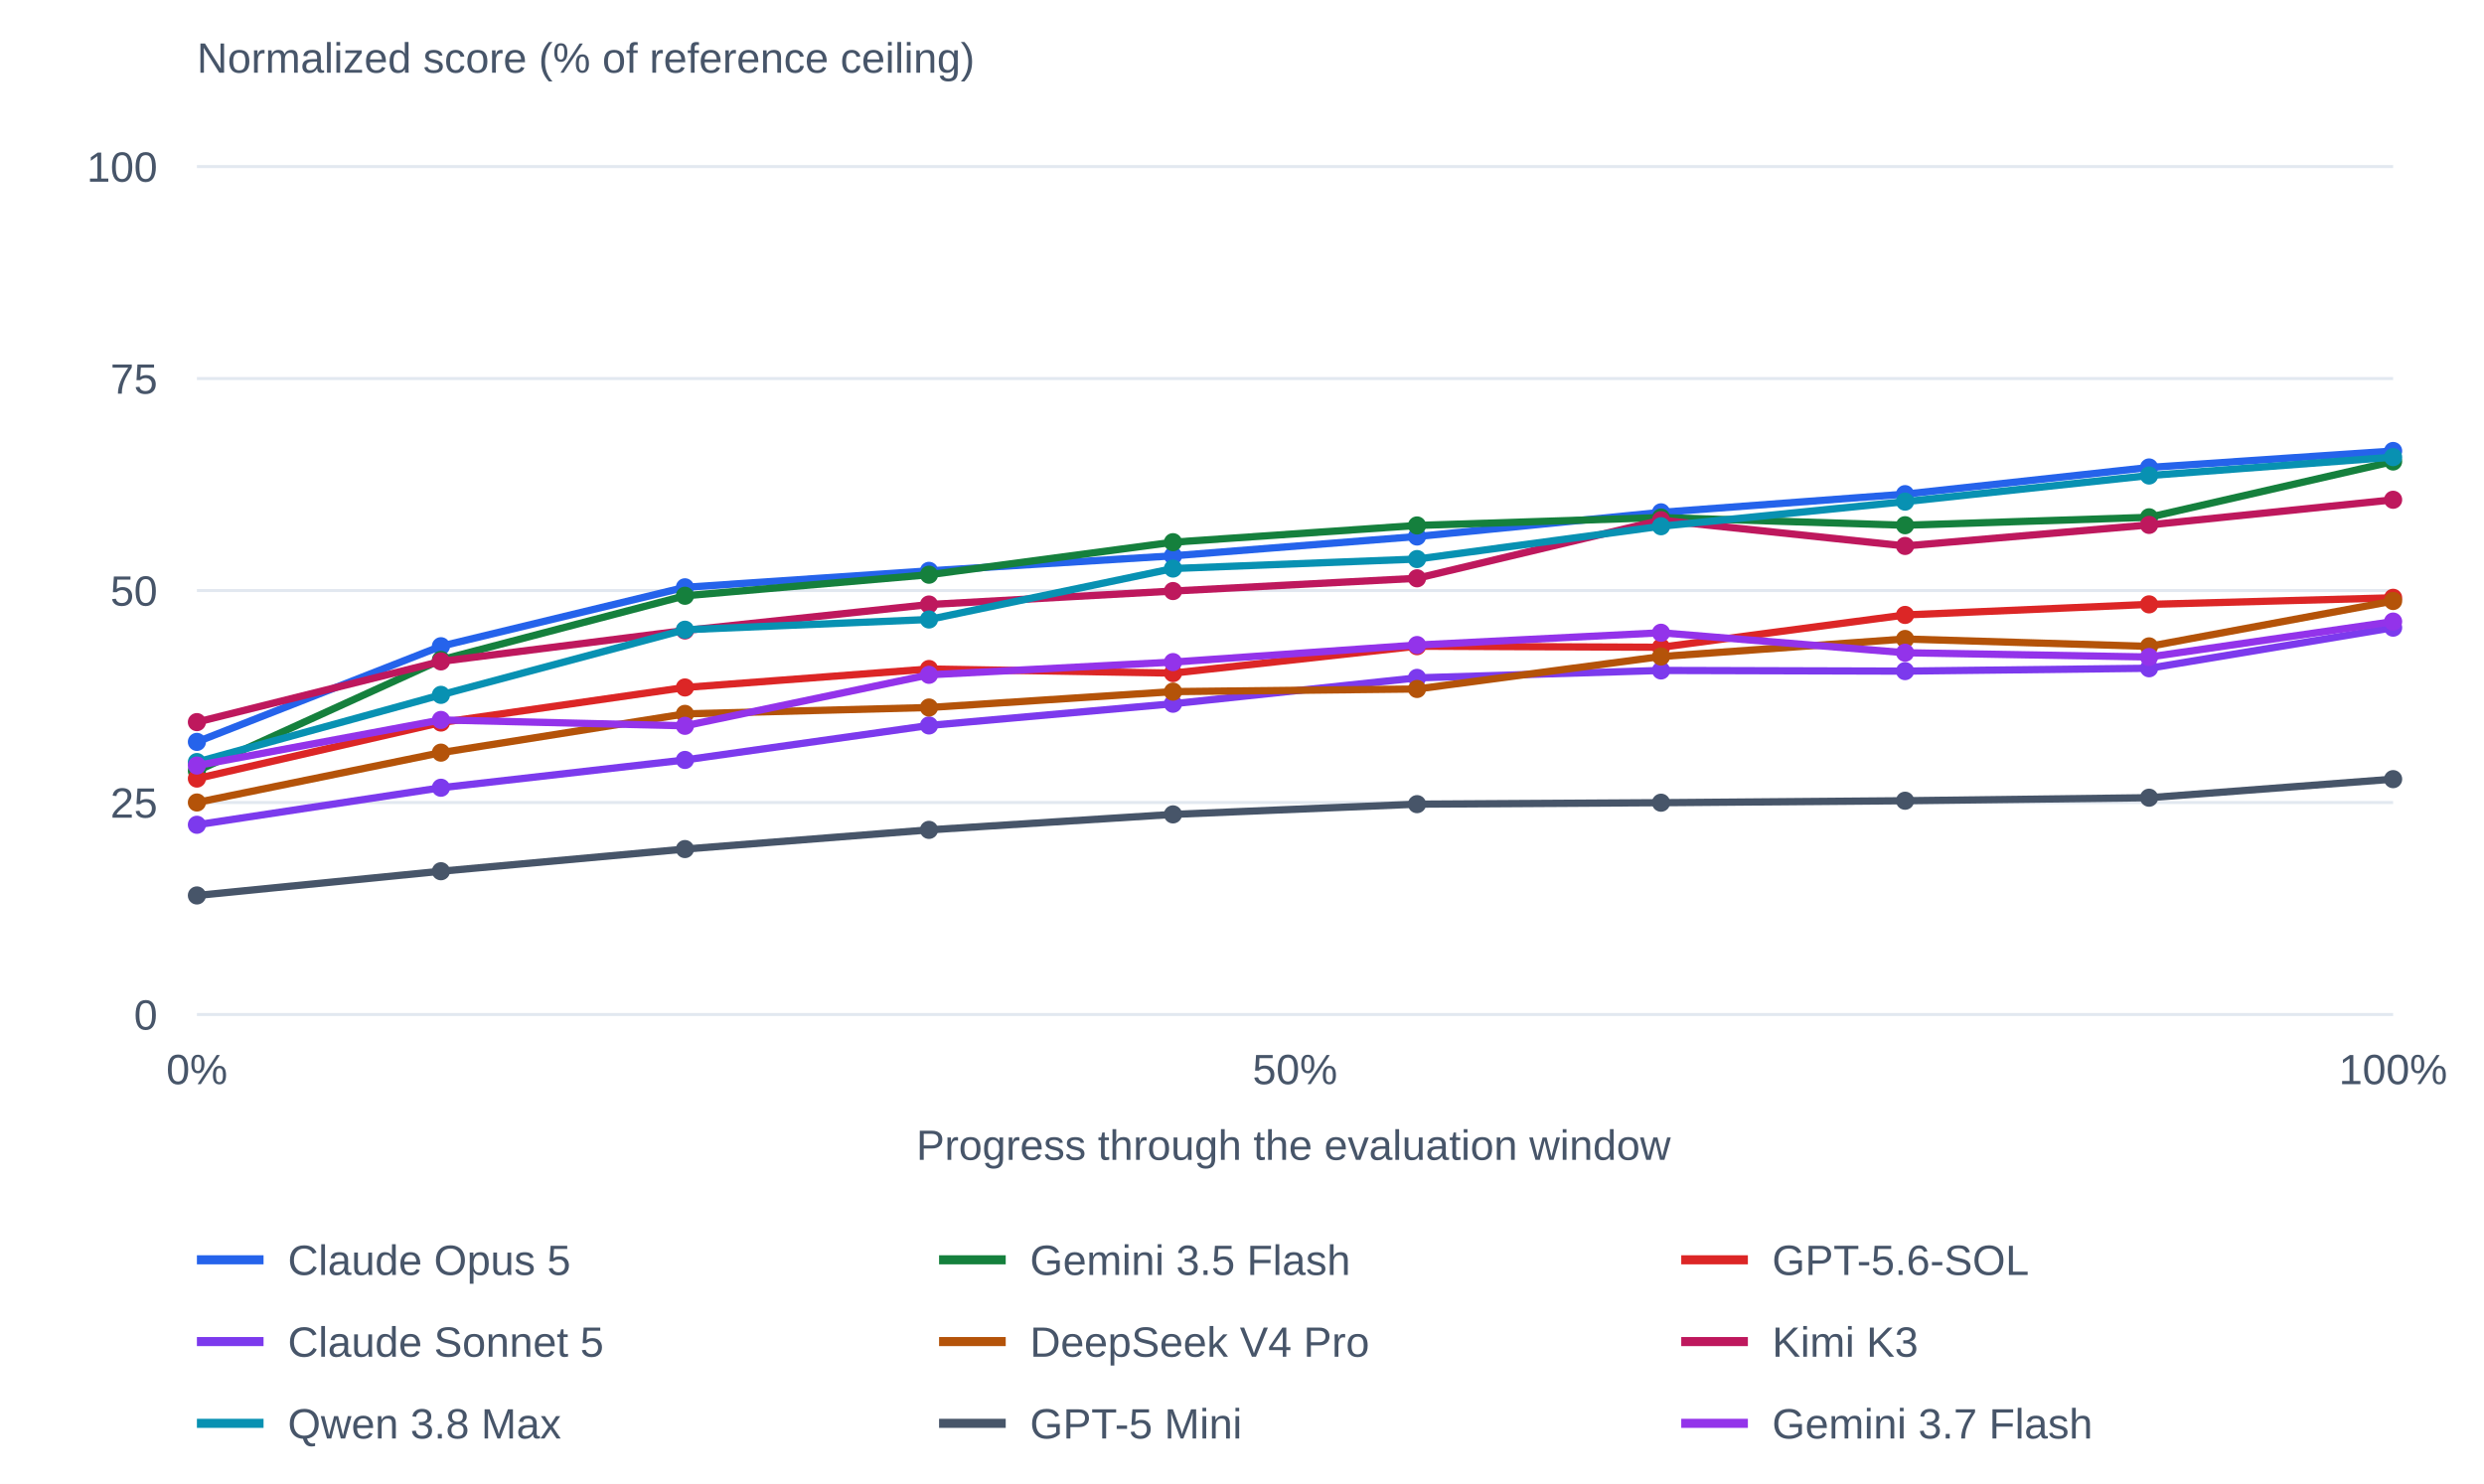
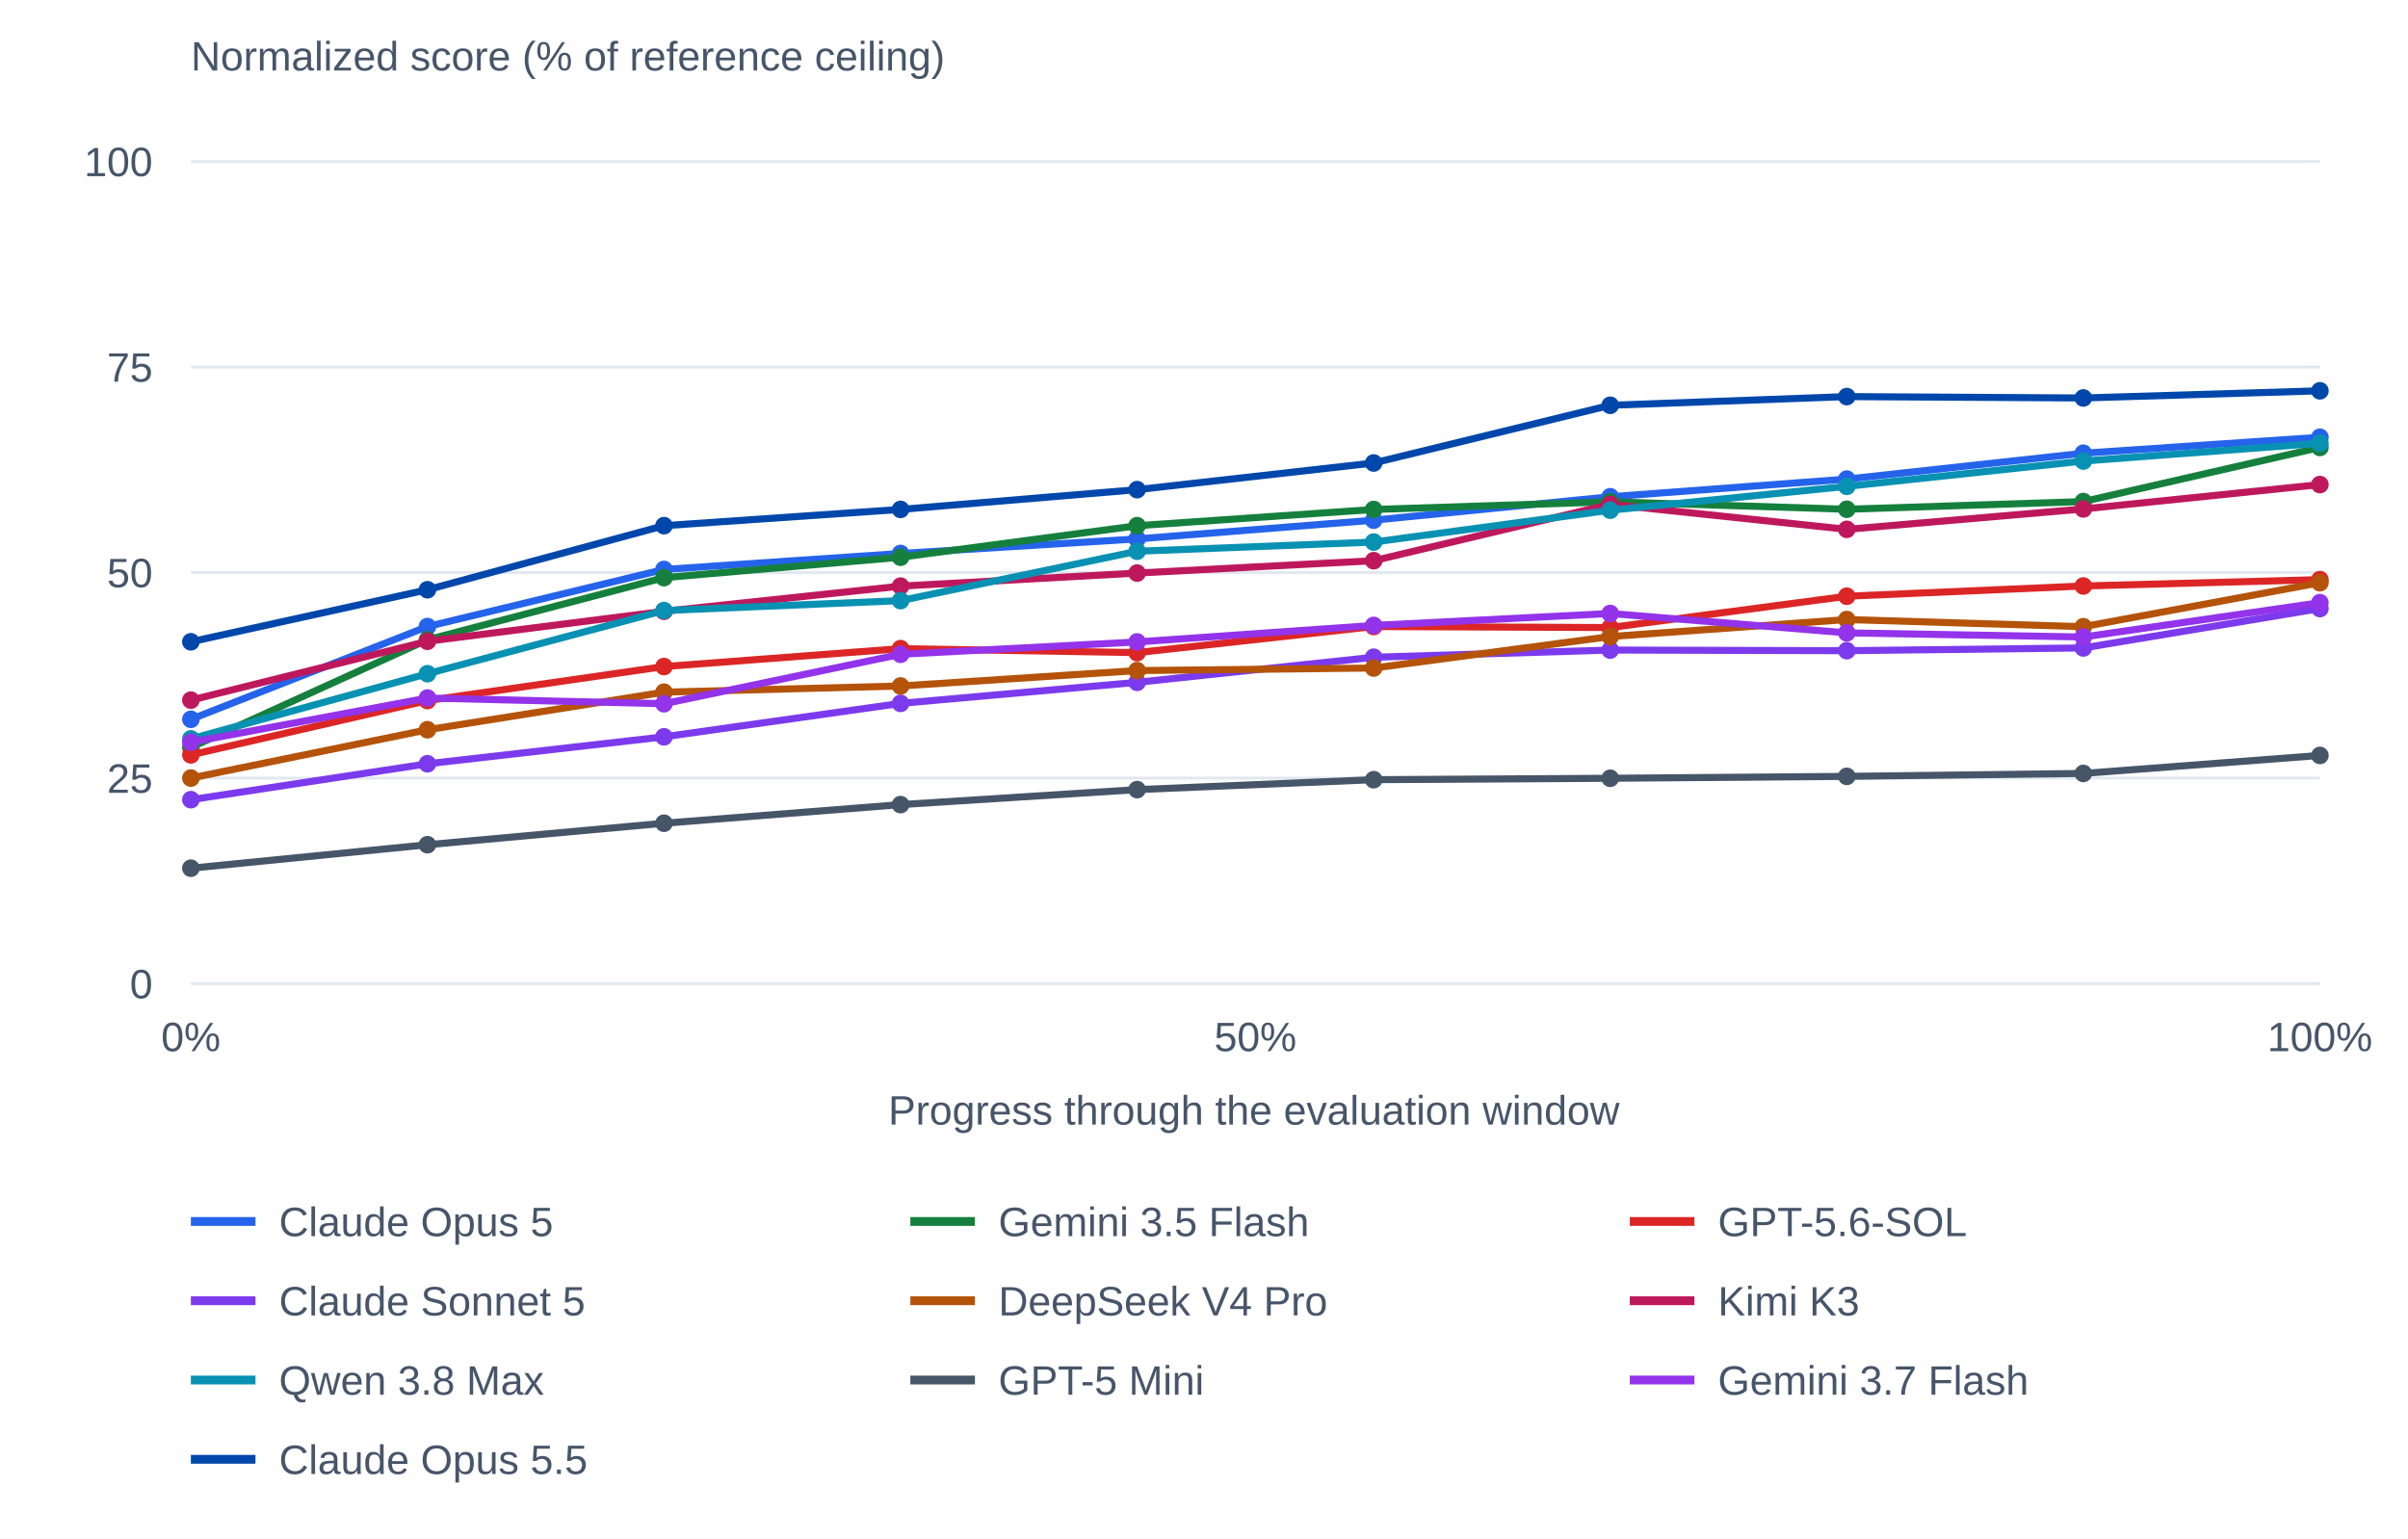
- <svg xmlns="http://www.w3.org/2000/svg" viewBox="0 0 820 490" role="img">
-   <rect width="820" height="490" fill="white" />
+ <svg xmlns="http://www.w3.org/2000/svg" viewBox="0 0 820 524" role="img">
+   <rect width="820" height="524" fill="white" />
  <g font-family="Arial, sans-serif" font-size="14" fill="#475569">
    <text x="65" y="24">Normalized score (% of reference ceiling)</text>
    <path d="M65 335.0 H790" stroke="#e2e8f0" />
    <text x="52" y="340.0" text-anchor="end">0</text>
    <path d="M65 265.0 H790" stroke="#e2e8f0" />
    <text x="52" y="270.0" text-anchor="end">25</text>
    <path d="M65 195.0 H790" stroke="#e2e8f0" />
    <text x="52" y="200.0" text-anchor="end">50</text>
    <path d="M65 125.0 H790" stroke="#e2e8f0" />
    <text x="52" y="130.0" text-anchor="end">75</text>
    <path d="M65 55.0 H790" stroke="#e2e8f0" />
    <text x="52" y="60.0" text-anchor="end">100</text>
    <text x="65" y="358" text-anchor="middle">0%</text>
    <text x="427.5" y="358" text-anchor="middle">50%</text>
    <text x="790" y="358" text-anchor="middle">100%</text>
    <text x="427" y="383" text-anchor="middle">Progress through the evaluation window</text>
    <polyline points="65.00,244.98 145.56,213.39 226.11,193.94 306.67,188.50 387.22,183.54 467.78,177.16 548.33,169.18 628.89,163.17 709.44,154.36 790.00,148.92" fill="none" stroke="#2563eb" stroke-width="2.4" />
    <circle cx="65.00" cy="244.98" r="3" fill="#2563eb" />
    <circle cx="145.56" cy="213.39" r="3" fill="#2563eb" />
    <circle cx="226.11" cy="193.94" r="3" fill="#2563eb" />
    <circle cx="306.67" cy="188.50" r="3" fill="#2563eb" />
    <circle cx="387.22" cy="183.54" r="3" fill="#2563eb" />
    <circle cx="467.78" cy="177.16" r="3" fill="#2563eb" />
    <circle cx="548.33" cy="169.18" r="3" fill="#2563eb" />
    <circle cx="628.89" cy="163.17" r="3" fill="#2563eb" />
    <circle cx="709.44" cy="154.36" r="3" fill="#2563eb" />
    <circle cx="790.00" cy="148.92" r="3" fill="#2563eb" />
    <path d="M65 416 h22" stroke="#2563eb" stroke-width="3" />
    <text x="95" y="421">Claude Opus 5</text>
    <polyline points="65.00,254.56 145.56,217.89 226.11,196.73 306.67,189.78 387.22,179.04 467.78,173.51 548.33,170.90 628.89,173.44 709.44,170.82 790.00,152.39" fill="none" stroke="#15803d" stroke-width="2.4" />
    <circle cx="65.00" cy="254.56" r="3" fill="#15803d" />
    <circle cx="145.56" cy="217.89" r="3" fill="#15803d" />
    <circle cx="226.11" cy="196.73" r="3" fill="#15803d" />
    <circle cx="306.67" cy="189.78" r="3" fill="#15803d" />
    <circle cx="387.22" cy="179.04" r="3" fill="#15803d" />
    <circle cx="467.78" cy="173.51" r="3" fill="#15803d" />
    <circle cx="548.33" cy="170.90" r="3" fill="#15803d" />
    <circle cx="628.89" cy="173.44" r="3" fill="#15803d" />
    <circle cx="709.44" cy="170.82" r="3" fill="#15803d" />
    <circle cx="790.00" cy="152.39" r="3" fill="#15803d" />
    <path d="M310 416 h22" stroke="#15803d" stroke-width="3" />
    <text x="340" y="421">Gemini 3.5 Flash</text>
    <polyline points="65.00,257.09 145.56,238.59 226.11,227.01 306.67,220.91 387.22,222.27 467.78,213.38 548.33,213.73 628.89,203.06 709.44,199.57 790.00,197.40" fill="none" stroke="#dc2626" stroke-width="2.4" />
    <circle cx="65.00" cy="257.09" r="3" fill="#dc2626" />
    <circle cx="145.56" cy="238.59" r="3" fill="#dc2626" />
    <circle cx="226.11" cy="227.01" r="3" fill="#dc2626" />
    <circle cx="306.67" cy="220.91" r="3" fill="#dc2626" />
    <circle cx="387.22" cy="222.27" r="3" fill="#dc2626" />
    <circle cx="467.78" cy="213.38" r="3" fill="#dc2626" />
    <circle cx="548.33" cy="213.73" r="3" fill="#dc2626" />
    <circle cx="628.89" cy="203.06" r="3" fill="#dc2626" />
    <circle cx="709.44" cy="199.57" r="3" fill="#dc2626" />
    <circle cx="790.00" cy="197.40" r="3" fill="#dc2626" />
    <path d="M555 416 h22" stroke="#dc2626" stroke-width="3" />
    <text x="585" y="421">GPT-5.6-SOL</text>
    <polyline points="65.00,272.35 145.56,260.12 226.11,250.94 306.67,239.55 387.22,232.38 467.78,223.84 548.33,221.39 628.89,221.61 709.44,220.67 790.00,207.26" fill="none" stroke="#7c3aed" stroke-width="2.4" />
    <circle cx="65.00" cy="272.35" r="3" fill="#7c3aed" />
    <circle cx="145.56" cy="260.12" r="3" fill="#7c3aed" />
    <circle cx="226.11" cy="250.94" r="3" fill="#7c3aed" />
    <circle cx="306.67" cy="239.55" r="3" fill="#7c3aed" />
    <circle cx="387.22" cy="232.38" r="3" fill="#7c3aed" />
    <circle cx="467.78" cy="223.84" r="3" fill="#7c3aed" />
    <circle cx="548.33" cy="221.39" r="3" fill="#7c3aed" />
    <circle cx="628.89" cy="221.61" r="3" fill="#7c3aed" />
    <circle cx="709.44" cy="220.67" r="3" fill="#7c3aed" />
    <circle cx="790.00" cy="207.26" r="3" fill="#7c3aed" />
    <path d="M65 443 h22" stroke="#7c3aed" stroke-width="3" />
    <text x="95" y="448">Claude Sonnet 5</text>
    <polyline points="65.00,264.99 145.56,248.53 226.11,235.73 306.67,233.63 387.22,228.38 467.78,227.51 548.33,216.79 628.89,211.00 709.44,213.44 790.00,198.46" fill="none" stroke="#b45309" stroke-width="2.4" />
    <circle cx="65.00" cy="264.99" r="3" fill="#b45309" />
    <circle cx="145.56" cy="248.53" r="3" fill="#b45309" />
    <circle cx="226.11" cy="235.73" r="3" fill="#b45309" />
    <circle cx="306.67" cy="233.63" r="3" fill="#b45309" />
    <circle cx="387.22" cy="228.38" r="3" fill="#b45309" />
    <circle cx="467.78" cy="227.51" r="3" fill="#b45309" />
    <circle cx="548.33" cy="216.79" r="3" fill="#b45309" />
    <circle cx="628.89" cy="211.00" r="3" fill="#b45309" />
    <circle cx="709.44" cy="213.44" r="3" fill="#b45309" />
    <circle cx="790.00" cy="198.46" r="3" fill="#b45309" />
    <path d="M310 443 h22" stroke="#b45309" stroke-width="3" />
    <text x="340" y="448">DeepSeek V4 Pro</text>
    <polyline points="65.00,238.45 145.56,218.40 226.11,208.19 306.67,199.62 387.22,195.17 467.78,190.96 548.33,171.77 628.89,180.28 709.44,173.33 790.00,165.03" fill="none" stroke="#be185d" stroke-width="2.4" />
    <circle cx="65.00" cy="238.45" r="3" fill="#be185d" />
    <circle cx="145.56" cy="218.40" r="3" fill="#be185d" />
    <circle cx="226.11" cy="208.19" r="3" fill="#be185d" />
    <circle cx="306.67" cy="199.62" r="3" fill="#be185d" />
    <circle cx="387.22" cy="195.17" r="3" fill="#be185d" />
    <circle cx="467.78" cy="190.96" r="3" fill="#be185d" />
    <circle cx="548.33" cy="171.77" r="3" fill="#be185d" />
    <circle cx="628.89" cy="180.28" r="3" fill="#be185d" />
    <circle cx="709.44" cy="173.33" r="3" fill="#be185d" />
    <circle cx="790.00" cy="165.03" r="3" fill="#be185d" />
    <path d="M555 443 h22" stroke="#be185d" stroke-width="3" />
    <text x="585" y="448">Kimi K3</text>
    <polyline points="65.00,251.64 145.56,229.45 226.11,207.94 306.67,204.56 387.22,187.74 467.78,184.61 548.33,173.77 628.89,165.64 709.44,157.02 790.00,150.95" fill="none" stroke="#0891b2" stroke-width="2.4" />
    <circle cx="65.00" cy="251.64" r="3" fill="#0891b2" />
    <circle cx="145.56" cy="229.45" r="3" fill="#0891b2" />
    <circle cx="226.11" cy="207.94" r="3" fill="#0891b2" />
    <circle cx="306.67" cy="204.56" r="3" fill="#0891b2" />
    <circle cx="387.22" cy="187.74" r="3" fill="#0891b2" />
    <circle cx="467.78" cy="184.61" r="3" fill="#0891b2" />
    <circle cx="548.33" cy="173.77" r="3" fill="#0891b2" />
    <circle cx="628.89" cy="165.64" r="3" fill="#0891b2" />
    <circle cx="709.44" cy="157.02" r="3" fill="#0891b2" />
    <circle cx="790.00" cy="150.95" r="3" fill="#0891b2" />
    <path d="M65 470 h22" stroke="#0891b2" stroke-width="3" />
    <text x="95" y="475">Qwen 3.8 Max</text>
    <polyline points="65.00,295.69 145.56,287.69 226.11,280.37 306.67,274.03 387.22,268.92 467.78,265.54 548.33,265.06 628.89,264.41 709.44,263.41 790.00,257.28" fill="none" stroke="#475569" stroke-width="2.4" />
    <circle cx="65.00" cy="295.69" r="3" fill="#475569" />
    <circle cx="145.56" cy="287.69" r="3" fill="#475569" />
    <circle cx="226.11" cy="280.37" r="3" fill="#475569" />
    <circle cx="306.67" cy="274.03" r="3" fill="#475569" />
    <circle cx="387.22" cy="268.92" r="3" fill="#475569" />
    <circle cx="467.78" cy="265.54" r="3" fill="#475569" />
    <circle cx="548.33" cy="265.06" r="3" fill="#475569" />
    <circle cx="628.89" cy="264.41" r="3" fill="#475569" />
    <circle cx="709.44" cy="263.41" r="3" fill="#475569" />
    <circle cx="790.00" cy="257.28" r="3" fill="#475569" />
    <path d="M310 470 h22" stroke="#475569" stroke-width="3" />
    <text x="340" y="475">GPT-5 Mini</text>
    <polyline points="65.00,252.79 145.56,237.73 226.11,239.67 306.67,222.83 387.22,218.63 467.78,213.00 548.33,208.94 628.89,215.54 709.44,216.95 790.00,205.25" fill="none" stroke="#9333ea" stroke-width="2.4" />
    <circle cx="65.00" cy="252.79" r="3" fill="#9333ea" />
    <circle cx="145.56" cy="237.73" r="3" fill="#9333ea" />
    <circle cx="226.11" cy="239.67" r="3" fill="#9333ea" />
    <circle cx="306.67" cy="222.83" r="3" fill="#9333ea" />
    <circle cx="387.22" cy="218.63" r="3" fill="#9333ea" />
    <circle cx="467.78" cy="213.00" r="3" fill="#9333ea" />
    <circle cx="548.33" cy="208.94" r="3" fill="#9333ea" />
    <circle cx="628.89" cy="215.54" r="3" fill="#9333ea" />
    <circle cx="709.44" cy="216.95" r="3" fill="#9333ea" />
    <circle cx="790.00" cy="205.25" r="3" fill="#9333ea" />
    <path d="M555 470 h22" stroke="#9333ea" stroke-width="3" />
    <text x="585" y="475">Gemini 3.7 Flash</text>
+     <polyline points="65.00,218.58 145.56,200.85 226.11,179.03 306.67,173.49 387.22,166.76 467.78,157.68 548.33,138.03 628.89,135.07 709.44,135.54 790.00,133.10" fill="none" stroke="#0047ab" stroke-width="2.4" />
+     <circle cx="65.00" cy="218.58" r="3" fill="#0047ab" />
+     <circle cx="145.56" cy="200.85" r="3" fill="#0047ab" />
+     <circle cx="226.11" cy="179.03" r="3" fill="#0047ab" />
+     <circle cx="306.67" cy="173.49" r="3" fill="#0047ab" />
+     <circle cx="387.22" cy="166.76" r="3" fill="#0047ab" />
+     <circle cx="467.78" cy="157.68" r="3" fill="#0047ab" />
+     <circle cx="548.33" cy="138.03" r="3" fill="#0047ab" />
+     <circle cx="628.89" cy="135.07" r="3" fill="#0047ab" />
+     <circle cx="709.44" cy="135.54" r="3" fill="#0047ab" />
+     <circle cx="790.00" cy="133.10" r="3" fill="#0047ab" />
+     <path d="M65 497 h22" stroke="#0047ab" stroke-width="3" />
+     <text x="95" y="502">Claude Opus 5.5</text>
  </g>
</svg>
